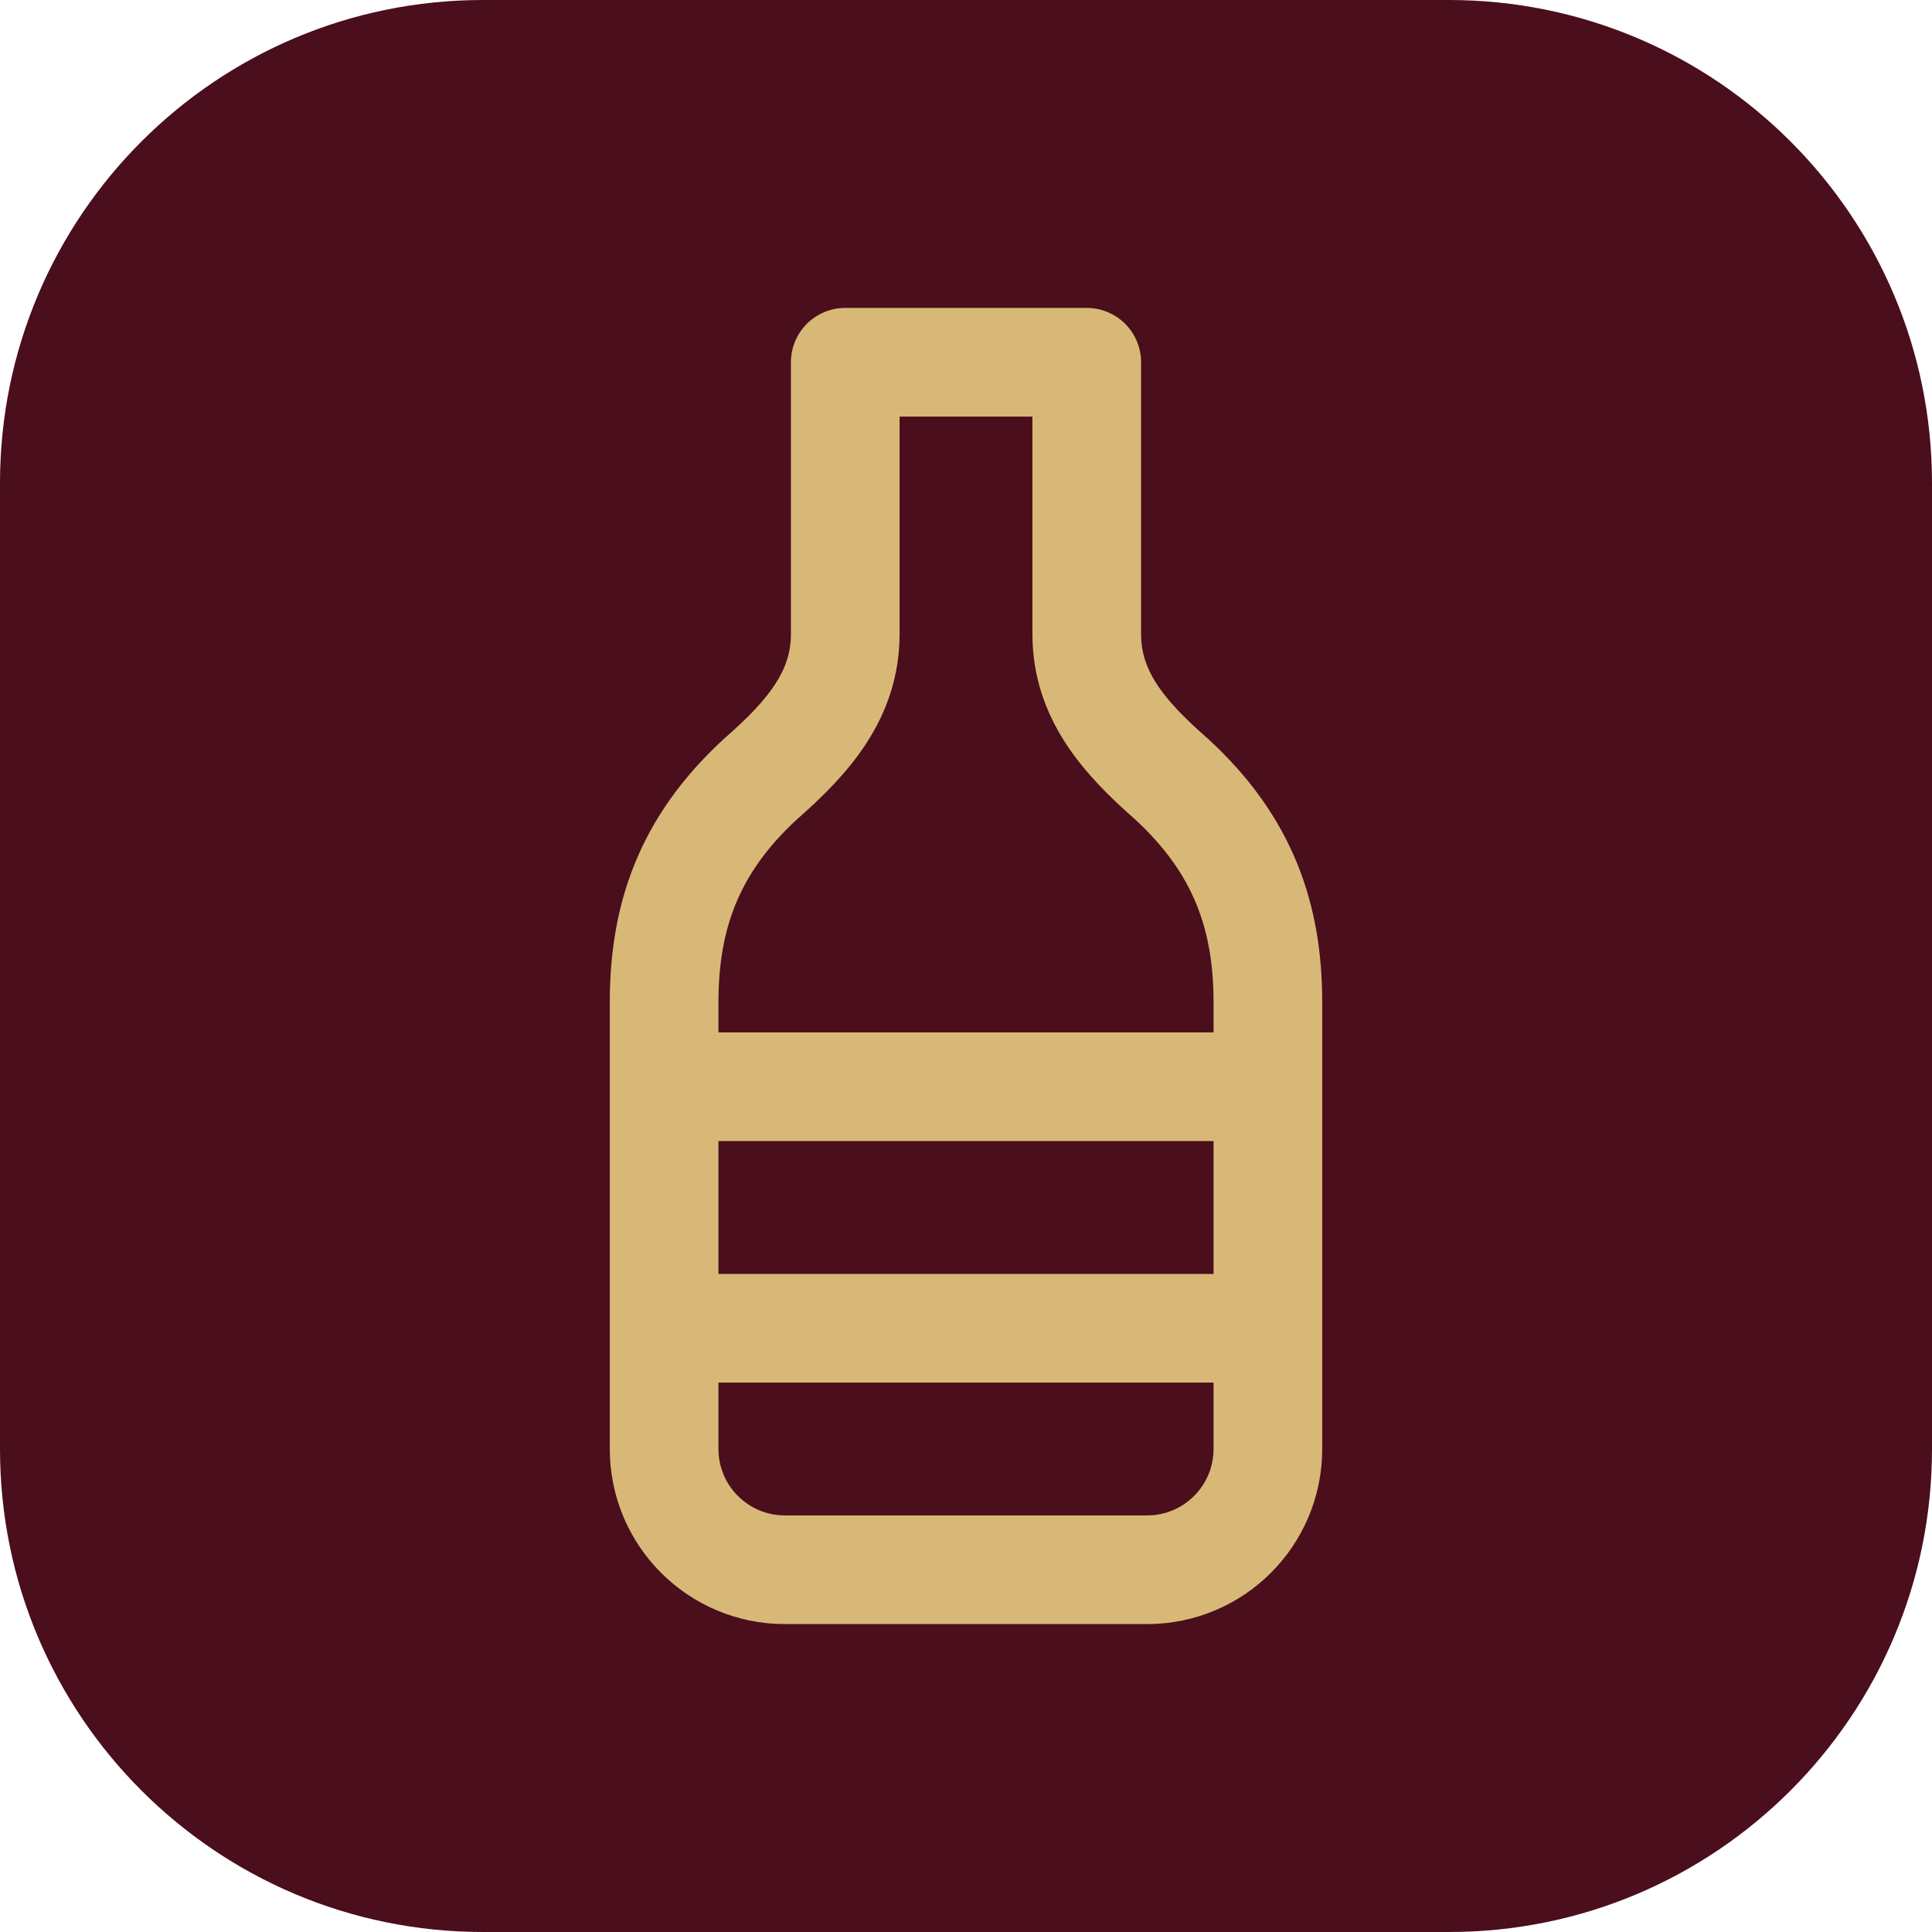
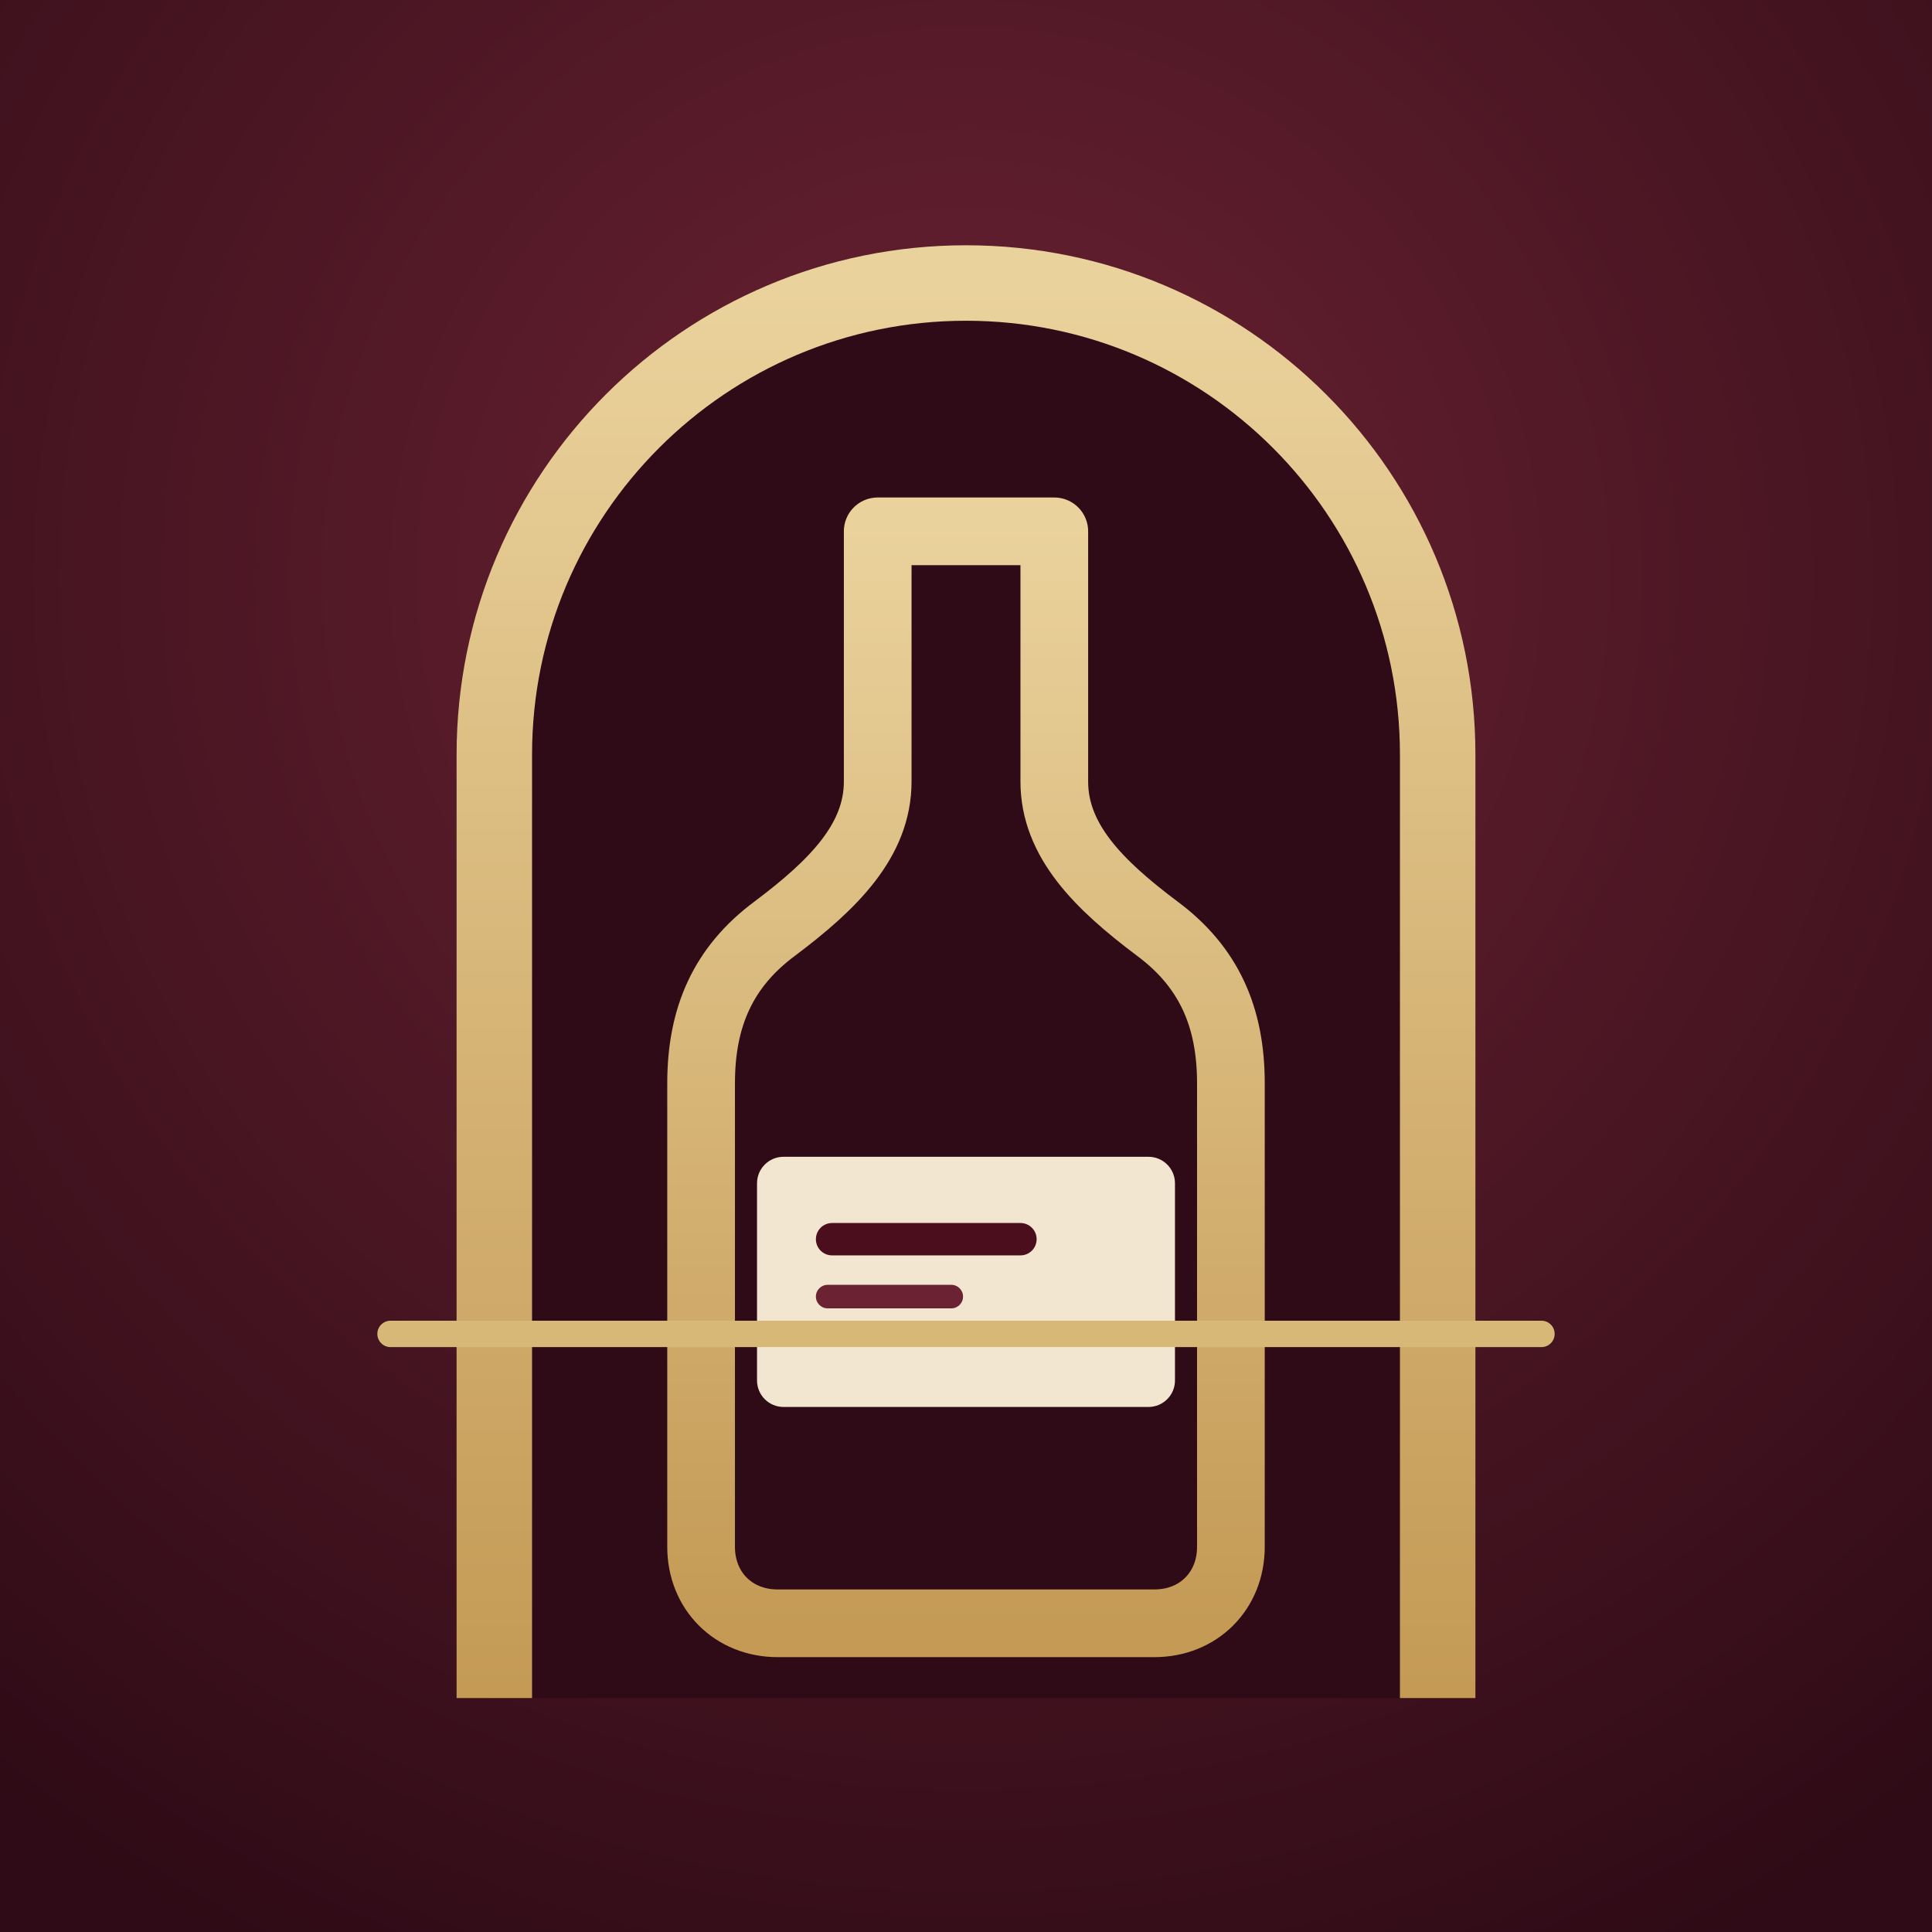
- <svg xmlns="http://www.w3.org/2000/svg" viewBox="0 0 32 32">
-   <rect width="32" height="32" rx="8" fill="#4a0e1c" />
-   <g transform="translate(4 4)" fill="none" stroke="#d8b877" stroke-width="1.8" stroke-linecap="round" stroke-linejoin="round">
-     <path d="M10 2h4v4.5c0 1 .6 1.7 1.4 2.4C16.6 10 17 11.2 17 12.6V20a2 2 0 0 1-2 2H9a2 2 0 0 1-2-2v-7.4c0-1.4.4-2.6 1.6-3.7.8-.7 1.4-1.4 1.4-2.4V2z" />
-     <path d="M7.2 14h9.6" />
-     <path d="M7.2 18h9.6" />
+ <svg xmlns="http://www.w3.org/2000/svg" viewBox="0 0 1024 1024" width="1024" height="1024">
+   <defs>
+     <radialGradient id="bg" cx="50%" cy="30%" r="80%">
+       <stop offset="0" stop-color="#6b2232" />
+       <stop offset="1" stop-color="#2e0b16" />
+     </radialGradient>
+     <linearGradient id="gold" x1="0" y1="0" x2="0" y2="1">
+       <stop offset="0" stop-color="#ead29c" />
+       <stop offset="1" stop-color="#c49a55" />
+     </linearGradient>
+   </defs>
+   <rect width="1024" height="1024" fill="url(#bg)" />
+   <g id="mark">
+     <path d="M262 900V400a250 250 0 0 1 500 0v500z" fill="#2e0b16" />
+     <path d="M262 900V400a250 250 0 0 1 500 0v500" fill="none" stroke="url(#gold)" stroke-width="40" stroke-linejoin="round" />
+     <g transform="translate(512 571) scale(.78) translate(-512 -521)">
+       <path d="M452 150h120v170c0 40 30 70 70 100c35 26 50 60 50 105v315c0 30-22 52-52 52H384c-30 0-52-22-52-52V525c0-45 15-79 50-105c40-30 70-60 70-100z" fill="none" stroke="url(#gold)" stroke-width="46" stroke-linejoin="round" />
+       <rect x="370" y="575" width="284" height="170" rx="18" fill="#f2e6d0" />
+       <rect x="410" y="620" width="150" height="22" rx="11" fill="#4a0e1c" />
+       <rect x="410" y="662" width="100" height="16" rx="8" fill="#6b2232" />
+     </g>
+     <rect x="200" y="700" width="624" height="14" rx="7" fill="#d8b877" />
  </g>
</svg>
